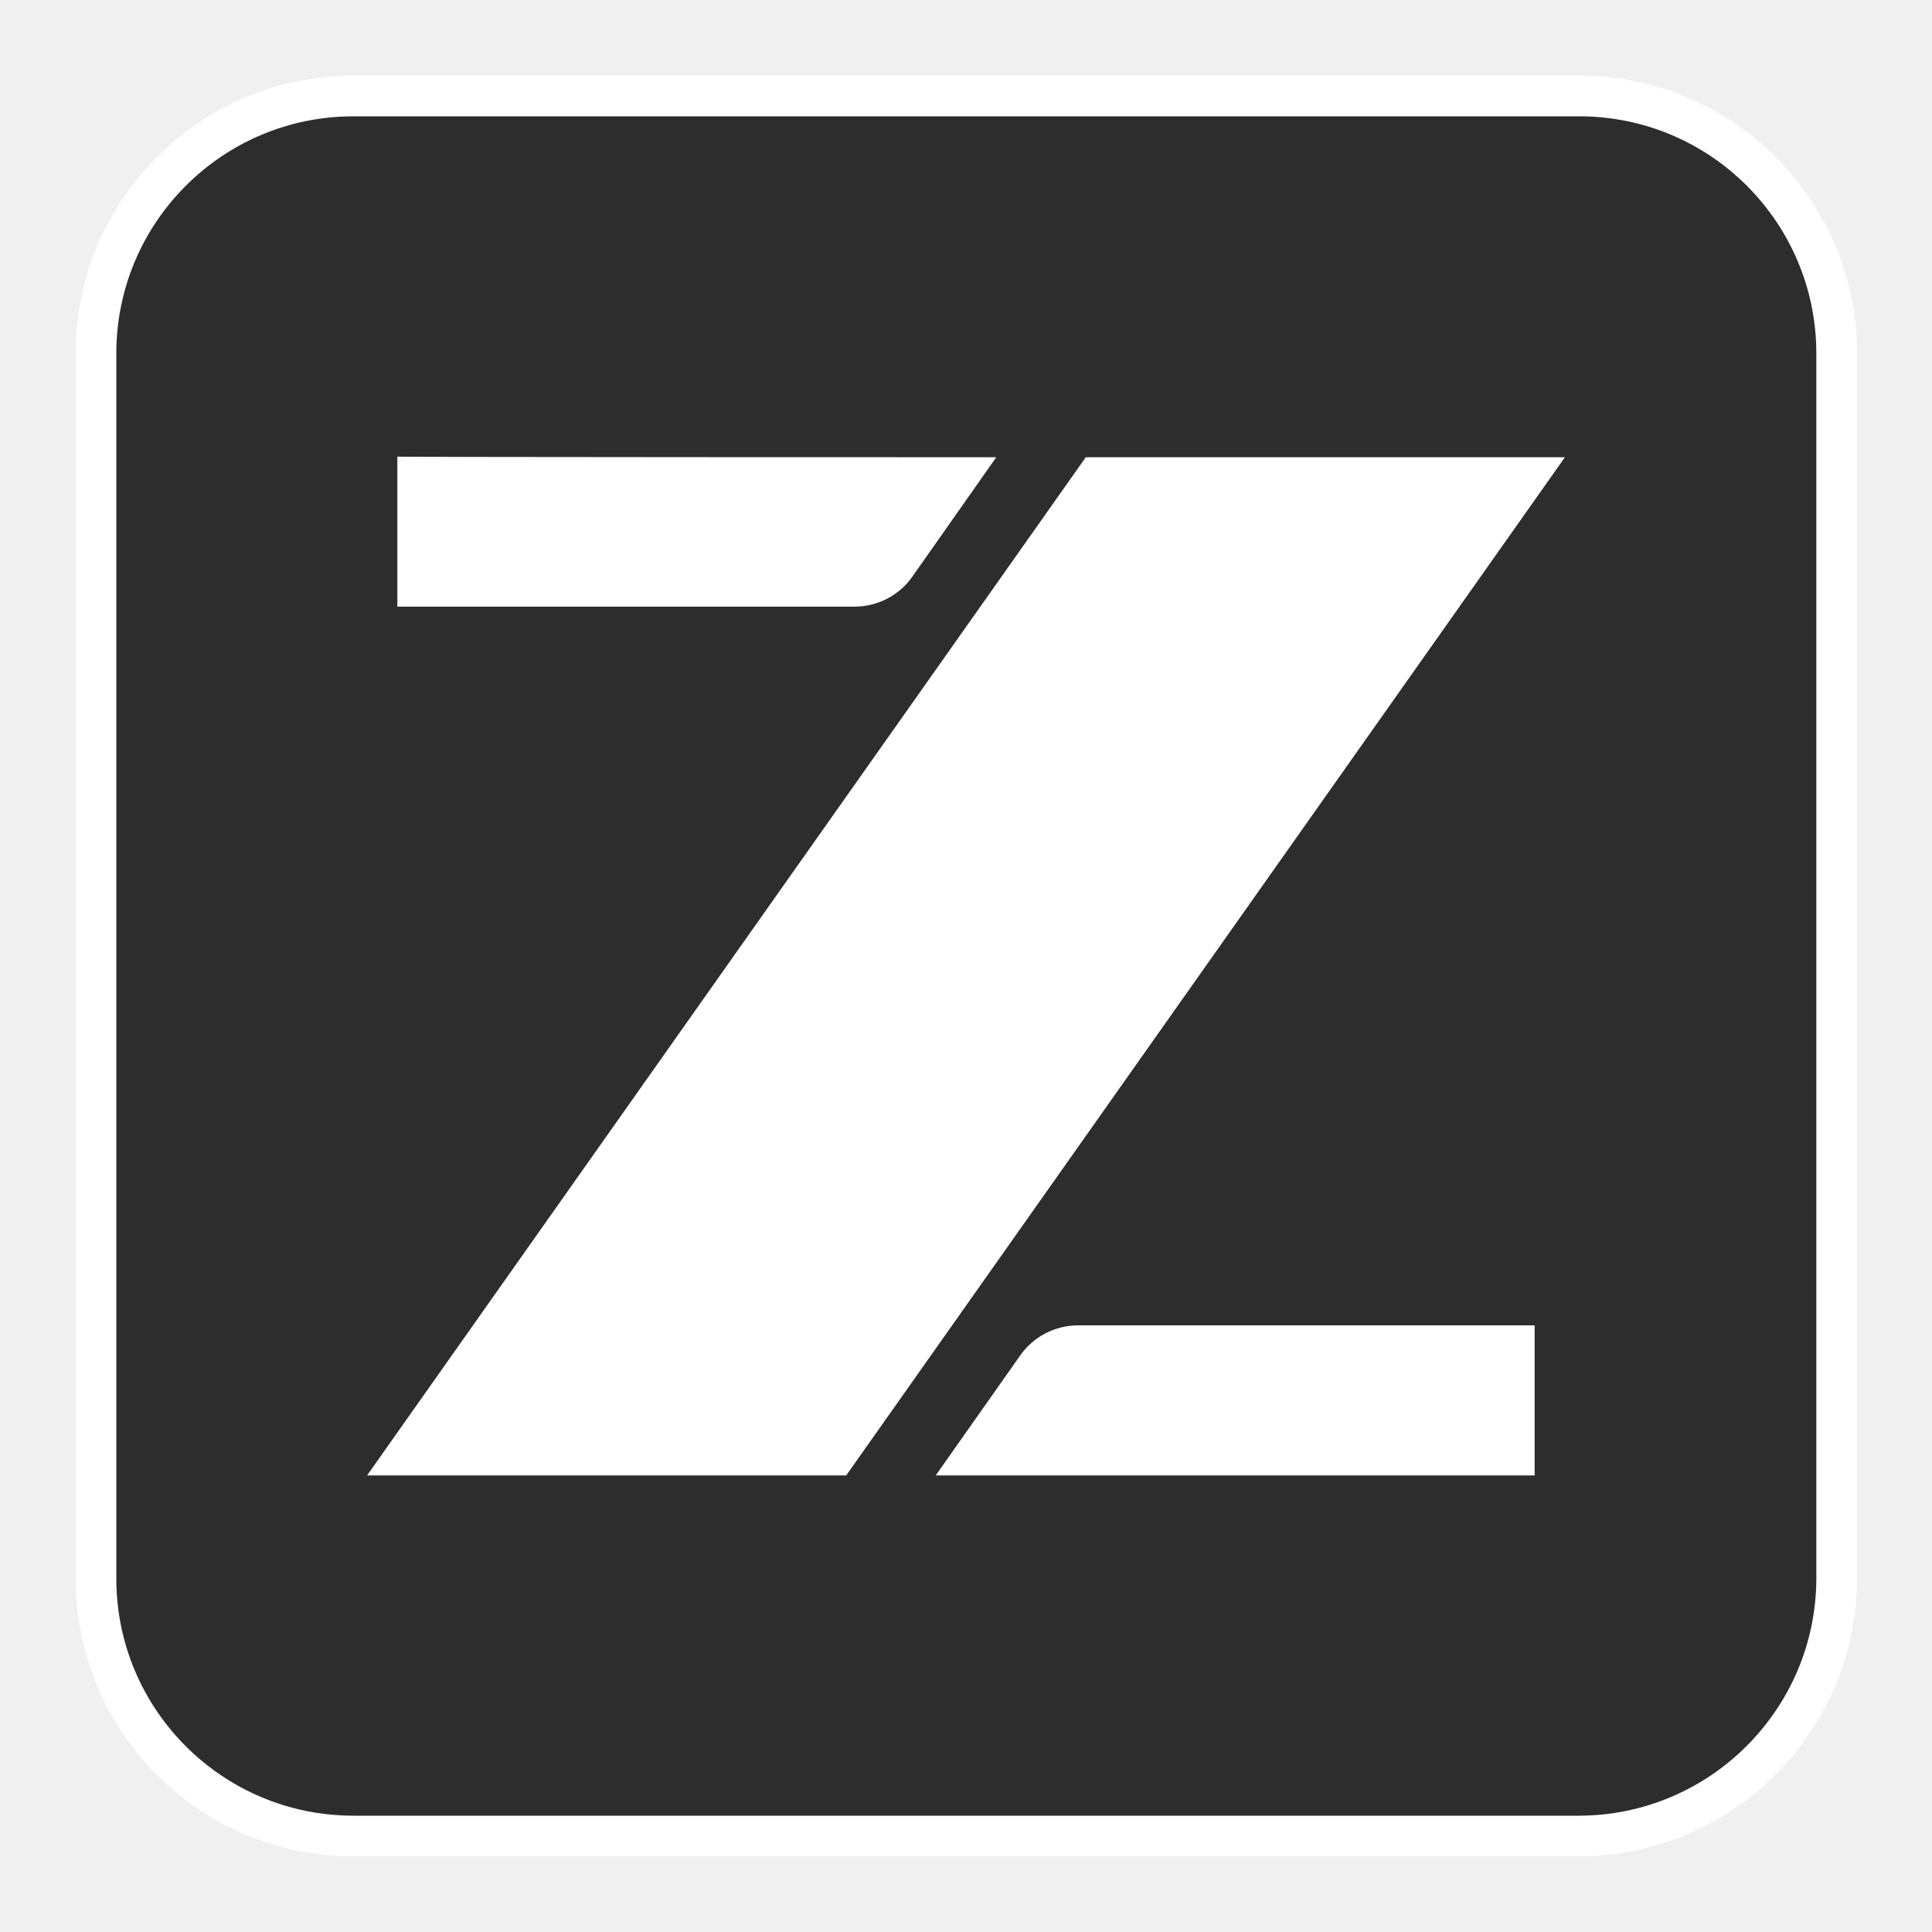
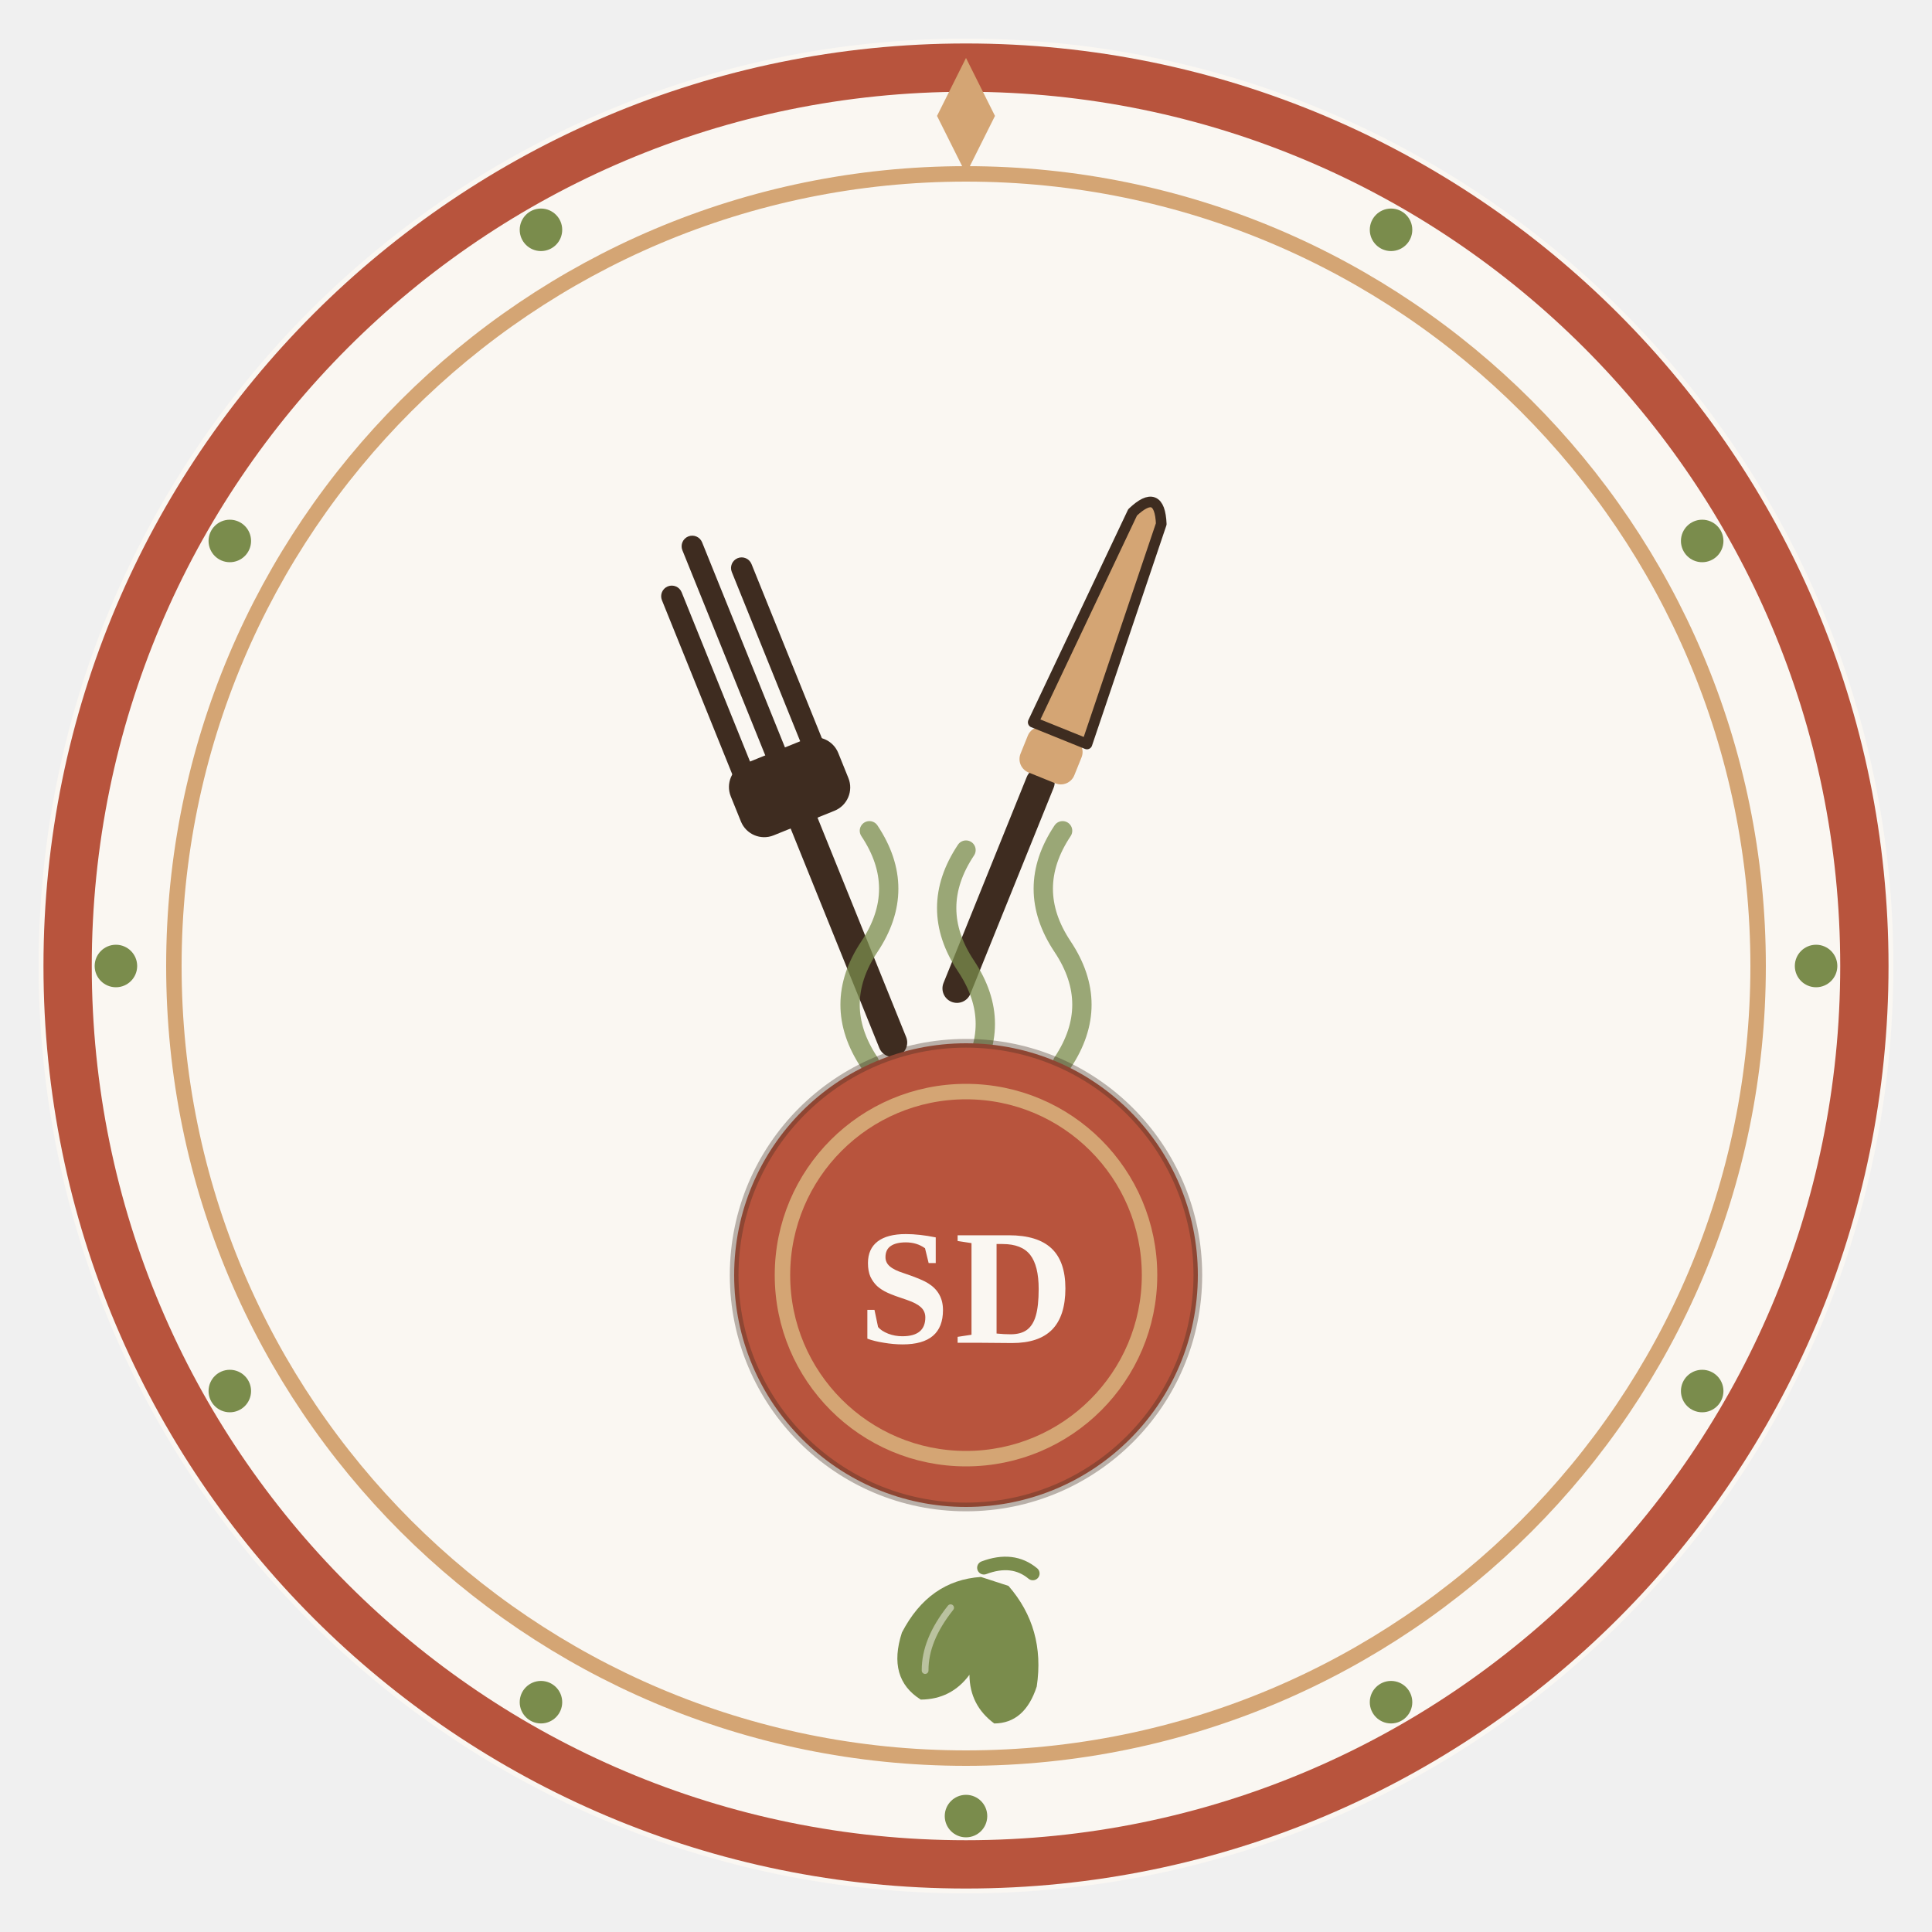
- <svg xmlns="http://www.w3.org/2000/svg" version="1.1" x="0px" y="0px" viewBox="0 0 30 30" style="enable-background:new 0 0 30 30;" xml:space="preserve">
-   <defs>
-     <style type="text/css">
-     .st194{fill:#2D2D2D;stroke:#FFFFFF;stroke-width:0.632;stroke-miterlimit:10;}
-     .st23{fill:#FFFFFF;}
- 
-     .z-breathe {
-       animation: breathe 2.5s ease-in-out infinite;
-     }
- 
-     @keyframes breathe {
-       0%, 100% { opacity: 0.7; }
-       50% { opacity: 1; }
-     }
-   </style>
-   </defs>
-   <g>
-     <path class="st194" d="M24.51,28.51H5.49c-2.21,0-4-1.79-4-4V5.49c0-2.21,1.79-4,4-4h19.03c2.21,0,4,1.79,4,4v19.03     C28.51,26.72,26.72,28.51,24.51,28.51z" />
-     <g class="z-breathe">
-       <path class="st23" d="M15.47,7.1l-1.3,1.85c-0.2,0.29-0.54,0.47-0.9,0.47h-7.1V7.09C6.16,7.1,15.47,7.1,15.47,7.1z" />
-       <polygon class="st23" points="24.3,7.1 13.14,22.91 5.7,22.91 16.86,7.1" />
-       <path class="st23" d="M14.53,22.91l1.31-1.86c0.2-0.29,0.54-0.47,0.9-0.47h7.09v2.33H14.53z" />
-     </g>
+ <svg xmlns="http://www.w3.org/2000/svg" viewBox="0 0 200 200" width="200" height="200" role="img" aria-label="Sabores de Delicias">
+   <circle cx="100" cy="100" r="96" fill="#FAF7F2" />
+   <circle cx="100" cy="100" r="93" fill="none" stroke="#B8543D" stroke-width="5" />
+   <circle cx="100" cy="100" r="82" fill="none" stroke="#D4A574" stroke-width="1.6" />
+   <g fill="#7A8C4C">
+     <circle cx="188" cy="100" r="2.2" />
+     <circle cx="176.21" cy="144" r="2.2" />
+     <circle cx="144" cy="176.21" r="2.2" />
+     <circle cx="100" cy="188" r="2.2" />
+     <circle cx="56" cy="176.21" r="2.2" />
+     <circle cx="23.79" cy="144" r="2.2" />
+     <circle cx="12" cy="100" r="2.2" />
+     <circle cx="23.79" cy="56" r="2.2" />
+     <circle cx="56" cy="23.79" r="2.2" />
+     <circle cx="100" cy="12" r="2.2" />
+     <circle cx="144" cy="23.79" r="2.2" />
+     <circle cx="176.21" cy="56" r="2.2" />
+   </g>
+   <g fill="#D4A574">
+     <path d="M100 6 l3 6 -3 6 -3 -6 z" />
+     <path d="M100 182 l3 6 -3 6 -3 -6 z" opacity="0" />
+   </g>
+   <g transform="rotate(-22 100 100)" fill="#3E2C20">
+     <rect x="88.5" y="78" width="3" height="28" rx="1.5" />
+     <rect x="84" y="72" width="12" height="8" rx="2.6" />
+     <rect x="85" y="52" width="2.2" height="22" rx="1.1" />
+     <rect x="88.9" y="48" width="2.2" height="26" rx="1.1" />
+     <rect x="92.8" y="52" width="2.2" height="22" rx="1.1" />
+   </g>
+   <g transform="rotate(22 100 100)">
+     <rect x="98.5" y="78" width="3" height="26" rx="1.5" fill="#3E2C20" />
+     <rect x="97" y="74" width="6" height="5" rx="1.5" fill="#D4A574" />
+     <path d="M97 74 L103 74 L101.6 50 Q100 46.5 98.4 50 Z" fill="#D4A574" stroke="#3E2C20" stroke-width="1.1" stroke-linejoin="round" />
+   </g>
+   <g fill="none" stroke="#7A8C4C" stroke-width="2" stroke-linecap="round" opacity="0.75">
+     <path d="M90 110 Q86 104 90 98 Q94 92 90 86" />
+     <path d="M100 112 Q104 106 100 100 Q96 94 100 88" />
+     <path d="M110 110 Q114 104 110 98 Q106 92 110 86" />
+   </g>
+   <circle cx="100" cy="132" r="24" fill="#B8543D" />
+   <circle cx="100" cy="132" r="19" fill="none" stroke="#D4A574" stroke-width="1.6" />
+   <circle cx="100" cy="132" r="24" fill="none" stroke="#3E2C20" stroke-width="0.9" opacity="0.35" />
+   <text x="100" y="139" text-anchor="middle" font-family="Georgia, 'Times New Roman', serif" font-size="17" font-weight="700" fill="#FAF7F2" letter-spacing="0.5">SD</text>
+   <g transform="translate(100 168) rotate(18)">
+     <path d="M0 -6 Q2.5 -8 5 -7" fill="none" stroke="#7A8C4C" stroke-width="1.4" stroke-linecap="round" />
+     <path d="M0 -5 Q-5 -3 -6 3 Q-6 8 -2 9 Q1 8 2 5 Q3 8 6 9 Q9 8 9 4 Q8 -2 3 -5 Q1.5 -5 0 -5 Z" fill="#7A8C4C" />
+     <path d="M-2 -1 Q-3.5 3 -2.5 6" fill="none" stroke="#FAF7F2" stroke-width="0.7" opacity="0.5" stroke-linecap="round" />
  </g>
</svg>
